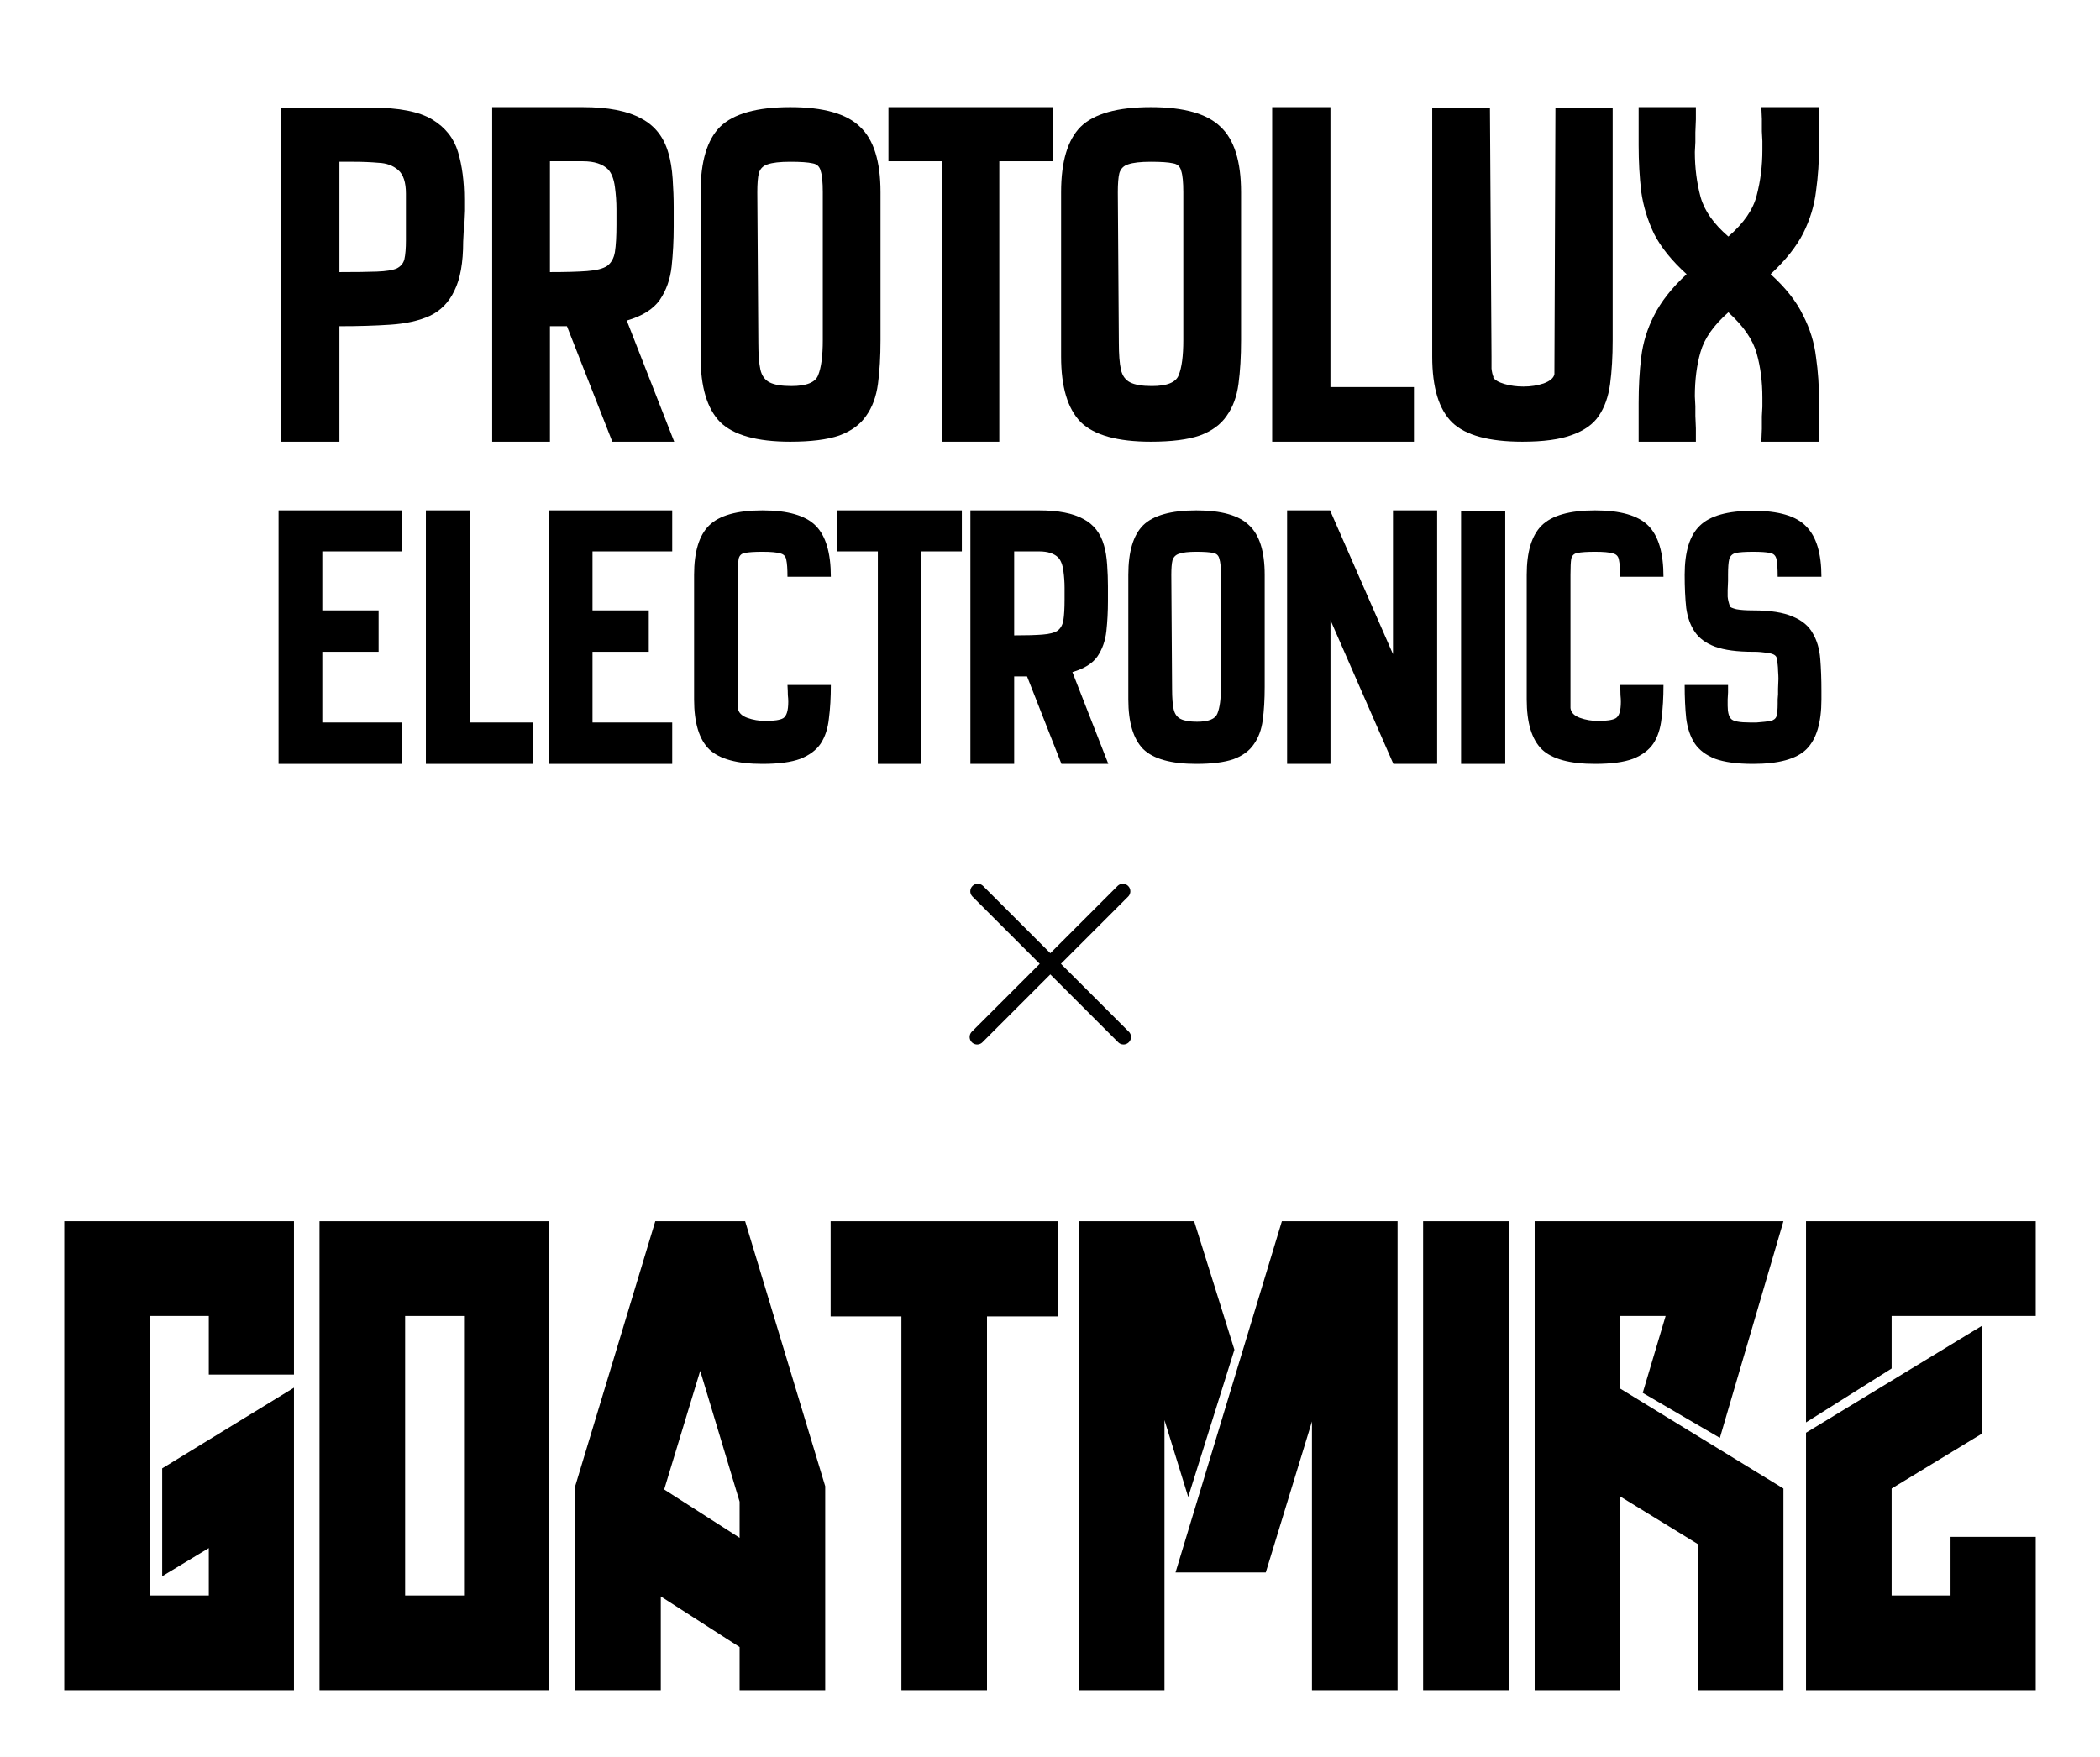
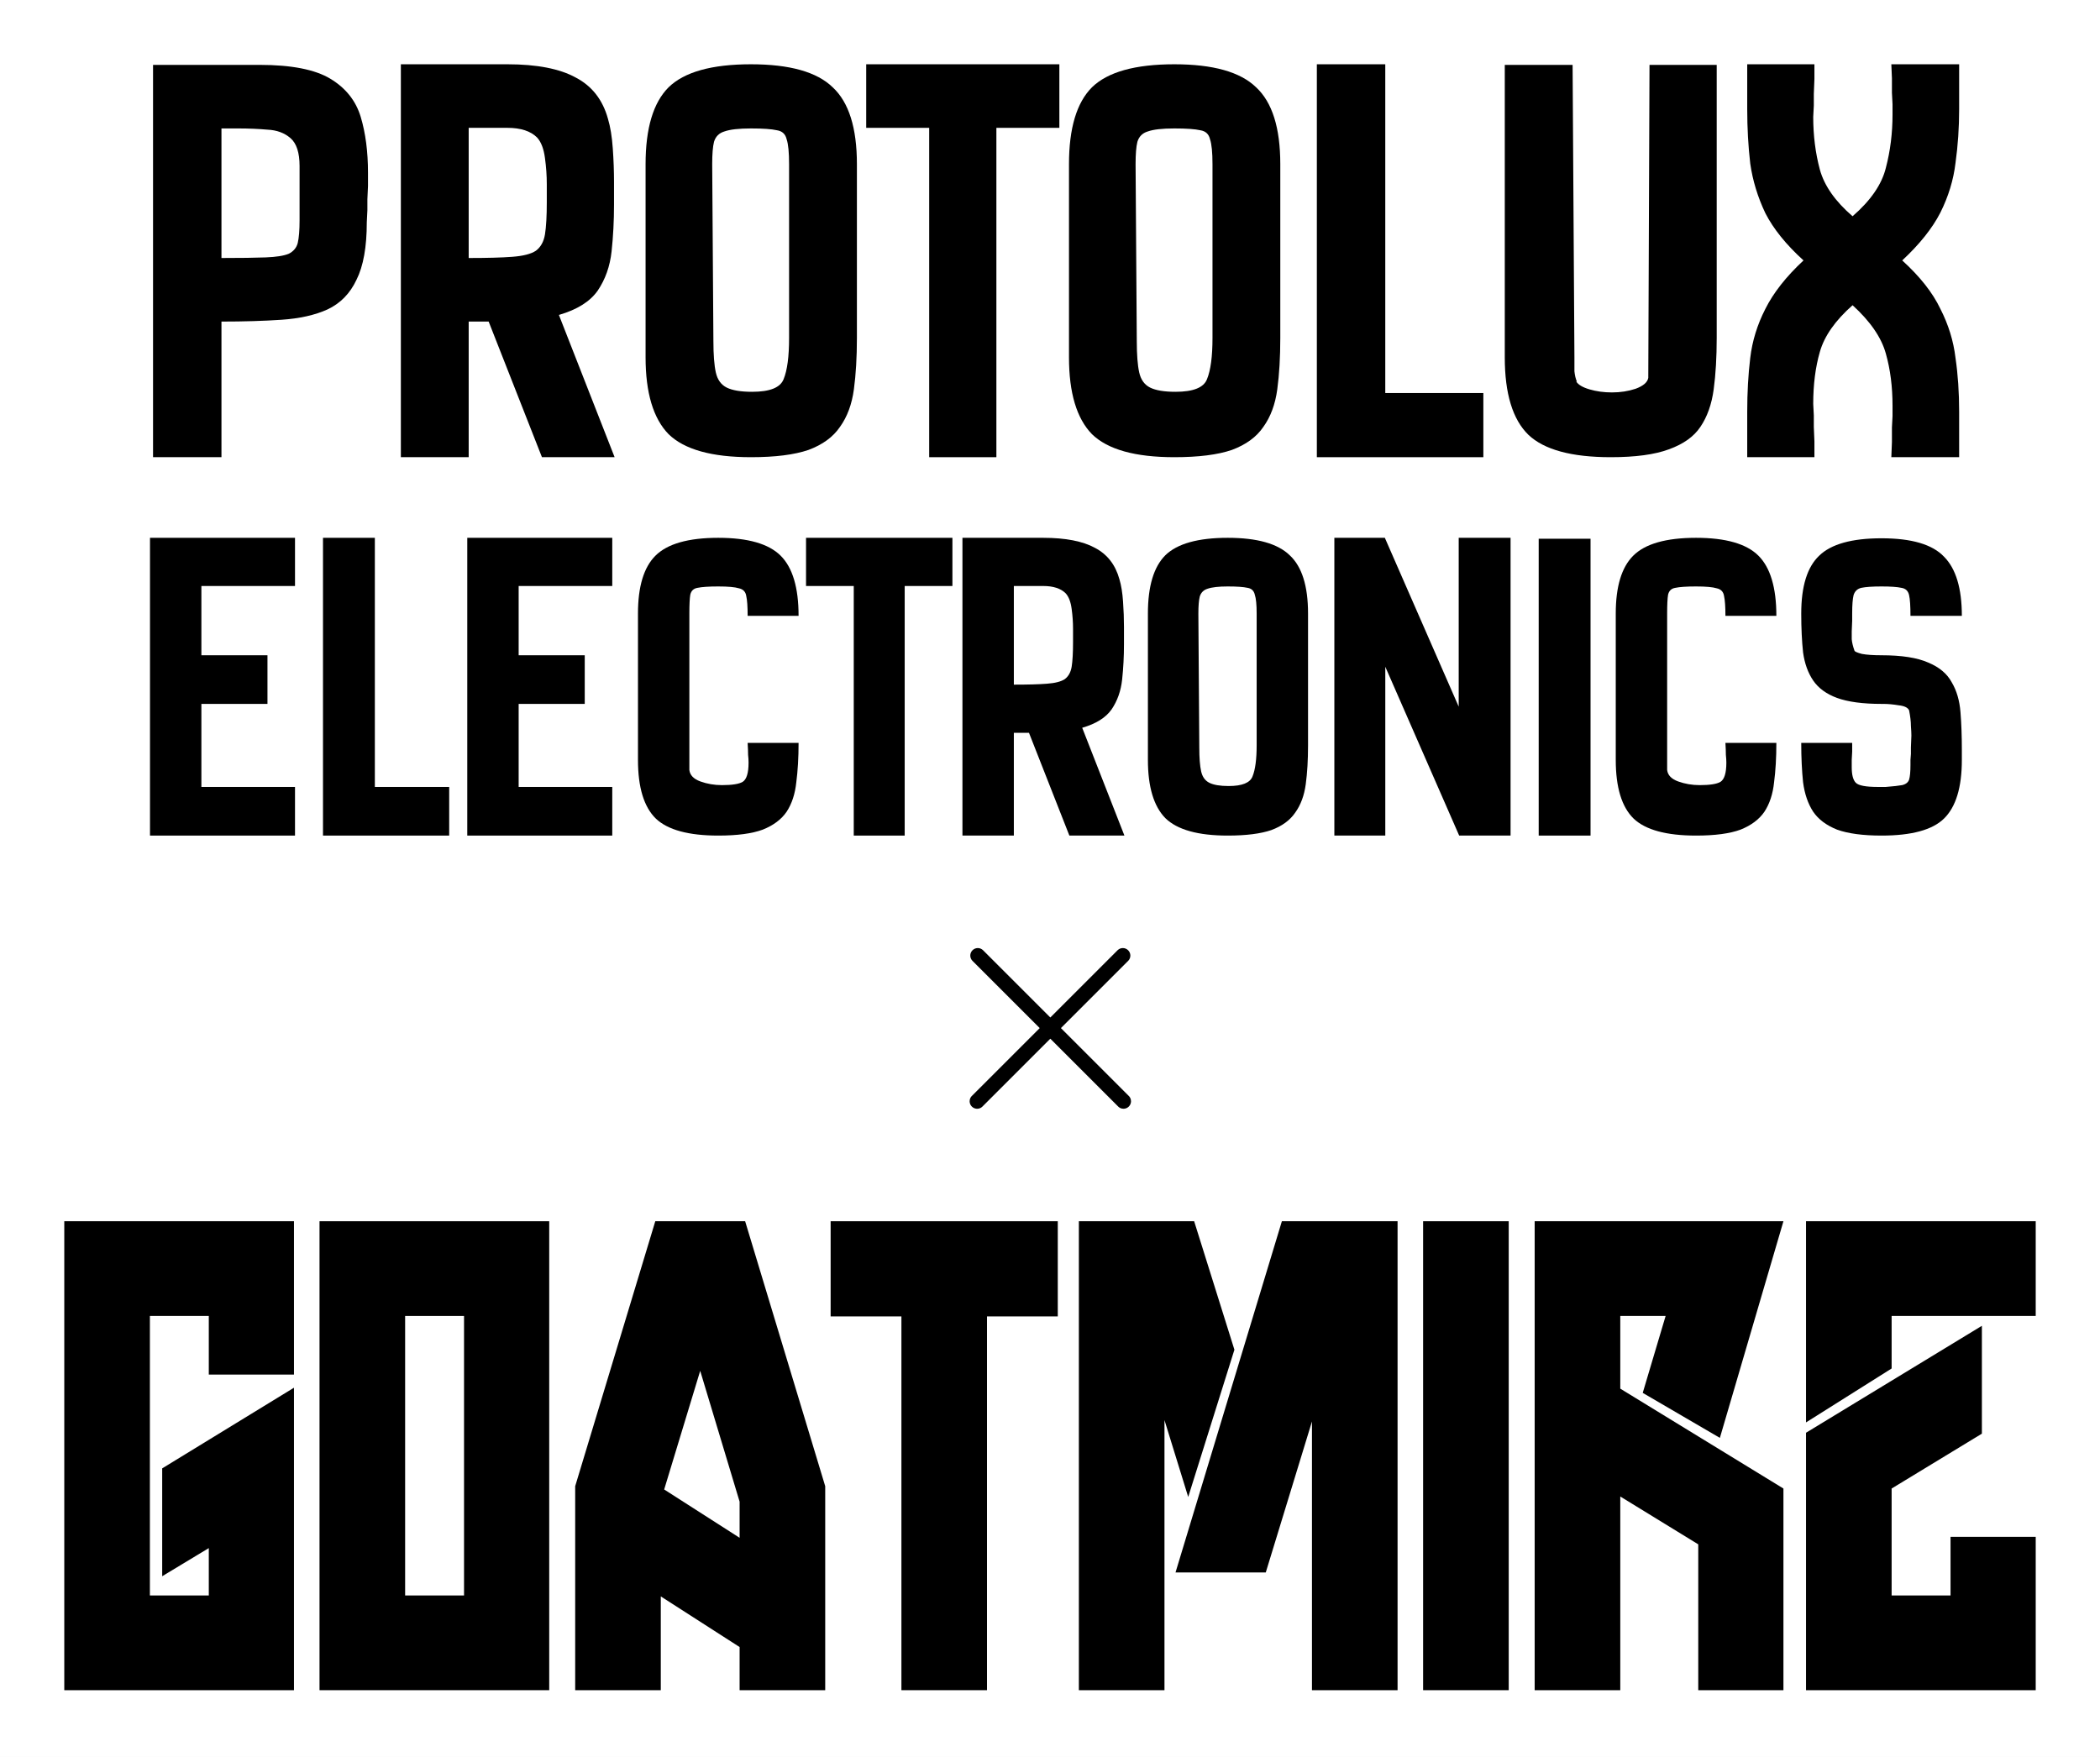
<svg xmlns="http://www.w3.org/2000/svg" width="98" height="82" viewBox="0 0 98 82" fill="none">
  <rect width="98" height="82" fill="white" />
-   <path d="M76.47 20.616V18.812C76.47 18.042 76.51 17.328 76.591 16.67C76.671 15.996 76.871 15.347 77.192 14.721C77.513 14.079 78.018 13.438 78.708 12.796C78.018 12.171 77.513 11.545 77.192 10.919C76.887 10.278 76.687 9.62 76.591 8.946C76.51 8.256 76.47 7.535 76.47 6.781V5H79.141V5.577L79.117 6.179V6.636L79.093 7.093C79.093 7.831 79.181 8.529 79.358 9.187C79.534 9.828 79.967 10.446 80.657 11.04C81.379 10.414 81.82 9.772 81.981 9.115C82.157 8.441 82.245 7.735 82.245 6.997V6.588L82.221 6.131V5.553L82.197 5H84.892V6.781C84.892 7.519 84.844 8.232 84.748 8.922C84.668 9.596 84.467 10.254 84.146 10.895C83.825 11.521 83.32 12.155 82.63 12.796C83.336 13.438 83.841 14.079 84.146 14.721C84.467 15.347 84.668 15.996 84.748 16.67C84.844 17.328 84.892 18.042 84.892 18.812V20.616H82.197L82.221 20.015V19.437L82.245 18.98V18.571C82.245 17.817 82.157 17.127 81.981 16.502C81.804 15.86 81.363 15.218 80.657 14.577C79.967 15.186 79.534 15.804 79.358 16.43C79.181 17.039 79.093 17.729 79.093 18.499L79.117 18.956V19.413L79.141 19.991V20.616H76.47Z" fill="black" />
-   <path d="M71.047 20.616C69.491 20.616 68.401 20.32 67.775 19.726C67.149 19.116 66.837 18.09 66.837 16.646V5.024H69.531L69.604 16.646V16.766C69.604 16.895 69.604 17.039 69.604 17.2C69.62 17.36 69.652 17.496 69.7 17.608H69.676C69.756 17.737 69.933 17.841 70.205 17.921C70.478 18.002 70.775 18.042 71.096 18.042C71.432 18.042 71.745 17.994 72.034 17.897C72.339 17.785 72.507 17.641 72.539 17.464L72.587 5.024H75.258V15.876C75.258 16.646 75.218 17.328 75.138 17.921C75.058 18.515 74.881 19.012 74.609 19.413C74.352 19.798 73.935 20.095 73.357 20.303C72.796 20.512 72.026 20.616 71.047 20.616Z" fill="black" />
-   <path d="M59.368 20.616V5H62.087V18.066H65.985V20.616H59.368Z" fill="black" />
-   <path d="M53.705 20.616C52.149 20.616 51.058 20.311 50.433 19.702C49.823 19.076 49.518 18.058 49.518 16.646V8.97C49.518 7.543 49.823 6.524 50.433 5.914C51.058 5.305 52.149 5 53.705 5C55.245 5 56.328 5.305 56.954 5.914C57.595 6.508 57.916 7.527 57.916 8.97V15.876C57.916 16.646 57.876 17.328 57.796 17.921C57.716 18.515 57.531 19.012 57.242 19.413C56.97 19.814 56.553 20.119 55.991 20.328C55.43 20.52 54.668 20.616 53.705 20.616ZM53.753 18.018C54.459 18.018 54.876 17.849 55.005 17.512C55.149 17.159 55.221 16.614 55.221 15.876V8.97C55.221 8.505 55.189 8.176 55.125 7.984C55.077 7.775 54.949 7.655 54.74 7.623C54.531 7.575 54.187 7.551 53.705 7.551C53.224 7.551 52.871 7.591 52.647 7.671C52.438 7.735 52.302 7.871 52.237 8.08C52.189 8.272 52.165 8.569 52.165 8.97L52.213 15.996C52.213 16.542 52.245 16.959 52.31 17.248C52.374 17.536 52.518 17.737 52.743 17.849C52.967 17.962 53.304 18.018 53.753 18.018Z" fill="black" />
-   <path d="M43.963 20.616V7.527H41.461V5H49.136V7.527H46.634V20.616H43.963Z" fill="black" />
-   <path d="M36.88 20.616C35.325 20.616 34.234 20.311 33.608 19.702C32.998 19.076 32.694 18.058 32.694 16.646V8.97C32.694 7.543 32.998 6.524 33.608 5.914C34.234 5.305 35.325 5 36.88 5C38.42 5 39.503 5.305 40.129 5.914C40.771 6.508 41.091 7.527 41.091 8.97V15.876C41.091 16.646 41.051 17.328 40.971 17.921C40.891 18.515 40.706 19.012 40.418 19.413C40.145 19.814 39.728 20.119 39.166 20.328C38.605 20.52 37.843 20.616 36.88 20.616ZM36.929 18.018C37.635 18.018 38.052 17.849 38.18 17.512C38.324 17.159 38.397 16.614 38.397 15.876V8.97C38.397 8.505 38.364 8.176 38.3 7.984C38.252 7.775 38.124 7.655 37.915 7.623C37.707 7.575 37.362 7.551 36.88 7.551C36.399 7.551 36.046 7.591 35.822 7.671C35.613 7.735 35.477 7.871 35.413 8.08C35.365 8.272 35.341 8.569 35.341 8.97L35.389 15.996C35.389 16.542 35.421 16.959 35.485 17.248C35.549 17.536 35.694 17.737 35.918 17.849C36.143 17.962 36.48 18.018 36.929 18.018Z" fill="black" />
-   <path d="M22.969 20.616V5H27.204C28.375 5 29.281 5.176 29.923 5.529C30.564 5.866 30.99 6.412 31.198 7.166C31.294 7.486 31.358 7.879 31.391 8.345C31.423 8.81 31.439 9.251 31.439 9.668C31.439 10.085 31.439 10.39 31.439 10.582C31.439 11.224 31.407 11.842 31.343 12.435C31.278 13.029 31.094 13.55 30.789 13.999C30.484 14.432 29.971 14.753 29.249 14.962L31.463 20.616H28.575L26.458 15.226H25.664V20.616H22.969ZM25.664 12.7C26.402 12.7 26.979 12.684 27.396 12.652C27.829 12.62 28.142 12.54 28.335 12.411C28.527 12.267 28.648 12.05 28.696 11.761C28.744 11.457 28.768 11.032 28.768 10.486C28.768 10.342 28.768 10.101 28.768 9.764C28.768 9.427 28.744 9.083 28.696 8.73C28.648 8.361 28.543 8.088 28.383 7.912C28.126 7.655 27.733 7.527 27.204 7.527H25.664V12.7Z" fill="black" />
-   <path d="M13.121 20.616V5.024H17.356C18.623 5.024 19.561 5.209 20.171 5.577C20.781 5.946 21.182 6.452 21.374 7.093C21.567 7.735 21.663 8.473 21.663 9.307V9.836L21.639 10.366V10.799L21.615 11.28C21.615 12.259 21.479 13.021 21.206 13.566C20.949 14.111 20.564 14.505 20.051 14.745C19.553 14.97 18.944 15.106 18.222 15.154C17.516 15.202 16.722 15.226 15.84 15.226V20.616H13.121ZM15.84 12.7C16.594 12.7 17.179 12.692 17.596 12.676C18.014 12.66 18.318 12.612 18.511 12.531C18.703 12.435 18.824 12.291 18.872 12.098C18.92 11.89 18.944 11.593 18.944 11.208V9.042C18.944 8.513 18.824 8.144 18.583 7.936C18.342 7.727 18.038 7.615 17.669 7.599C17.3 7.567 16.915 7.551 16.514 7.551H15.84V12.7Z" fill="black" />
-   <path d="M81.809 35.655C81.067 35.655 80.478 35.576 80.04 35.418C79.615 35.248 79.299 35.011 79.092 34.707C78.885 34.391 78.752 34.002 78.691 33.54C78.642 33.078 78.618 32.555 78.618 31.972H80.642V32.318L80.624 32.646V32.938C80.624 33.242 80.678 33.449 80.788 33.558C80.897 33.668 81.189 33.722 81.663 33.722H81.973C82.277 33.698 82.496 33.674 82.629 33.649C82.775 33.613 82.867 33.54 82.903 33.431C82.939 33.309 82.958 33.114 82.958 32.847V32.646L82.976 32.409V32.154L82.994 31.68C82.994 31.595 82.988 31.467 82.976 31.297C82.976 31.127 82.952 30.92 82.903 30.677C82.854 30.568 82.715 30.501 82.484 30.477C82.265 30.44 82.064 30.422 81.882 30.422H81.809C81.067 30.422 80.478 30.343 80.04 30.185C79.615 30.027 79.299 29.796 79.092 29.492C78.885 29.188 78.752 28.817 78.691 28.38C78.642 27.93 78.618 27.413 78.618 26.83C78.618 25.748 78.855 24.982 79.329 24.532C79.803 24.07 80.63 23.839 81.809 23.839C83 23.839 83.827 24.082 84.289 24.569C84.763 25.043 85 25.827 85 26.921H82.958C82.958 26.532 82.939 26.258 82.903 26.1C82.867 25.93 82.763 25.833 82.593 25.808C82.435 25.772 82.174 25.754 81.809 25.754C81.444 25.754 81.177 25.772 81.007 25.808C80.849 25.845 80.745 25.942 80.697 26.1C80.66 26.246 80.642 26.489 80.642 26.83V27.121L80.624 27.541C80.624 27.602 80.624 27.705 80.624 27.851C80.636 27.984 80.672 28.136 80.733 28.307C80.745 28.343 80.843 28.386 81.025 28.434C81.219 28.471 81.481 28.489 81.809 28.489C82.611 28.489 83.231 28.586 83.669 28.781C84.106 28.963 84.416 29.224 84.599 29.565C84.793 29.893 84.909 30.288 84.945 30.75C84.982 31.2 85 31.698 85 32.245V32.646C85 33.74 84.763 34.519 84.289 34.98C83.827 35.43 83 35.655 81.809 35.655Z" fill="black" />
-   <path d="M74.438 35.655C73.258 35.655 72.432 35.43 71.958 34.98C71.484 34.519 71.247 33.74 71.247 32.647V26.83C71.247 25.76 71.478 24.994 71.939 24.532C72.414 24.058 73.246 23.821 74.438 23.821C75.617 23.821 76.443 24.058 76.918 24.532C77.392 25.006 77.629 25.802 77.629 26.921H75.605C75.605 26.556 75.586 26.295 75.55 26.137C75.526 25.966 75.428 25.863 75.258 25.827C75.1 25.778 74.827 25.754 74.438 25.754C74.061 25.754 73.787 25.772 73.617 25.808C73.459 25.833 73.362 25.924 73.325 26.082C73.301 26.228 73.289 26.477 73.289 26.83V33.048C73.313 33.254 73.459 33.406 73.727 33.504C73.994 33.601 74.28 33.649 74.584 33.649C74.985 33.649 75.258 33.607 75.404 33.522C75.562 33.425 75.641 33.169 75.641 32.756C75.641 32.659 75.635 32.555 75.623 32.446C75.623 32.324 75.617 32.166 75.605 31.972H77.629C77.629 32.555 77.598 33.078 77.537 33.54C77.489 34.002 77.361 34.391 77.155 34.707C76.948 35.011 76.632 35.248 76.206 35.418C75.781 35.576 75.191 35.655 74.438 35.655Z" fill="black" />
-   <path d="M68.184 35.655V23.857H70.245V35.655H68.184Z" fill="black" />
-   <path d="M60.065 35.655V23.821H62.07L65.006 30.531V23.821H67.067V35.655H65.024L62.089 28.945V35.655H60.065Z" fill="black" />
-   <path d="M55.828 35.655C54.649 35.655 53.822 35.424 53.348 34.962C52.886 34.488 52.655 33.716 52.655 32.647V26.83C52.655 25.748 52.886 24.976 53.348 24.514C53.822 24.052 54.649 23.821 55.828 23.821C56.995 23.821 57.815 24.052 58.289 24.514C58.776 24.964 59.019 25.736 59.019 26.83V32.063C59.019 32.647 58.988 33.163 58.928 33.613C58.867 34.063 58.727 34.44 58.508 34.743C58.302 35.047 57.986 35.278 57.56 35.436C57.135 35.582 56.557 35.655 55.828 35.655ZM55.864 33.686C56.399 33.686 56.715 33.558 56.812 33.303C56.922 33.035 56.977 32.622 56.977 32.063V26.83C56.977 26.477 56.952 26.228 56.904 26.082C56.867 25.924 56.77 25.833 56.612 25.808C56.454 25.772 56.193 25.754 55.828 25.754C55.463 25.754 55.196 25.784 55.026 25.845C54.867 25.894 54.764 25.997 54.715 26.155C54.679 26.301 54.661 26.526 54.661 26.83L54.697 32.154C54.697 32.567 54.722 32.883 54.77 33.102C54.819 33.321 54.928 33.473 55.098 33.558C55.269 33.643 55.524 33.686 55.864 33.686Z" fill="black" />
-   <path d="M45.285 35.655V23.821H48.495C49.382 23.821 50.069 23.955 50.555 24.222C51.041 24.477 51.364 24.891 51.522 25.462C51.594 25.705 51.643 26.003 51.667 26.355C51.692 26.708 51.704 27.042 51.704 27.358C51.704 27.674 51.704 27.905 51.704 28.051C51.704 28.538 51.68 29.006 51.631 29.455C51.582 29.905 51.443 30.3 51.212 30.641C50.981 30.969 50.592 31.212 50.045 31.37L51.722 35.655H49.534L47.929 31.571H47.328V35.655H45.285ZM47.328 29.656C47.887 29.656 48.324 29.644 48.641 29.619C48.969 29.595 49.206 29.534 49.352 29.437C49.498 29.328 49.589 29.164 49.625 28.945C49.662 28.714 49.68 28.392 49.68 27.978C49.68 27.869 49.68 27.687 49.68 27.431C49.68 27.176 49.662 26.915 49.625 26.647C49.589 26.368 49.51 26.161 49.388 26.027C49.194 25.833 48.896 25.736 48.495 25.736H47.328V29.656Z" fill="black" />
-   <path d="M40.966 35.655V25.736H39.07V23.821H44.886V25.736H42.99V35.655H40.966Z" fill="black" />
-   <path d="M35.582 35.655C34.403 35.655 33.577 35.43 33.102 34.98C32.628 34.519 32.391 33.74 32.391 32.647V26.83C32.391 25.76 32.622 24.994 33.084 24.532C33.558 24.058 34.391 23.821 35.582 23.821C36.761 23.821 37.588 24.058 38.062 24.532C38.536 25.006 38.773 25.802 38.773 26.921H36.749C36.749 26.556 36.731 26.295 36.695 26.137C36.67 25.966 36.573 25.863 36.403 25.827C36.245 25.778 35.971 25.754 35.582 25.754C35.205 25.754 34.932 25.772 34.762 25.808C34.604 25.833 34.506 25.924 34.47 26.082C34.446 26.228 34.434 26.477 34.434 26.83V33.048C34.458 33.254 34.604 33.406 34.871 33.504C35.139 33.601 35.424 33.649 35.728 33.649C36.129 33.649 36.403 33.607 36.549 33.522C36.707 33.425 36.786 33.169 36.786 32.756C36.786 32.659 36.78 32.555 36.767 32.446C36.767 32.324 36.761 32.166 36.749 31.972H38.773C38.773 32.555 38.743 33.078 38.682 33.54C38.633 34.002 38.506 34.391 38.299 34.707C38.093 35.011 37.776 35.248 37.351 35.418C36.925 35.576 36.336 35.655 35.582 35.655Z" fill="black" />
-   <path d="M25.608 35.655V23.821H31.37V25.736H27.65V28.489H30.276V30.422H27.65V33.722H31.37V35.655H25.608Z" fill="black" />
-   <path d="M19.875 35.655V23.821H21.935V33.722H24.889V35.655H19.875Z" fill="black" />
-   <path d="M13 35.655V23.821H18.762V25.736H15.042V28.489H17.668V30.422H15.042V33.722H18.762V35.655H13Z" fill="black" />
+   <path d="M81.537 21.339V19.22C81.537 18.316 81.584 17.477 81.678 16.705C81.772 15.914 82.007 15.151 82.384 14.416C82.761 13.662 83.354 12.909 84.164 12.155C83.354 11.421 82.761 10.686 82.384 9.951C82.026 9.198 81.791 8.425 81.678 7.634C81.584 6.824 81.537 5.976 81.537 5.091V3H84.673V3.678L84.645 4.385V4.922L84.617 5.458C84.617 6.325 84.72 7.144 84.927 7.917C85.135 8.67 85.643 9.396 86.453 10.093C87.301 9.358 87.819 8.604 88.007 7.832C88.215 7.041 88.318 6.212 88.318 5.345V4.865L88.29 4.328V3.65L88.262 3H91.427V5.091C91.427 5.958 91.37 6.796 91.257 7.606C91.163 8.397 90.927 9.17 90.551 9.923C90.174 10.658 89.58 11.402 88.77 12.155C89.599 12.909 90.193 13.662 90.551 14.416C90.927 15.151 91.163 15.914 91.257 16.705C91.37 17.477 91.427 18.316 91.427 19.22V21.339H88.262L88.29 20.633V19.954L88.318 19.418V18.937C88.318 18.052 88.215 17.242 88.007 16.507C87.8 15.754 87.282 15 86.453 14.246C85.643 14.962 85.135 15.688 84.927 16.422C84.72 17.138 84.617 17.948 84.617 18.852L84.645 19.389V19.926L84.673 20.604V21.339H81.537Z" fill="black" />
+   <path d="M75.168 21.339C73.341 21.339 72.06 20.991 71.325 20.294C70.59 19.578 70.223 18.372 70.223 16.677V3.028H73.388L73.473 16.677V16.818C73.473 16.969 73.473 17.138 73.473 17.326C73.492 17.515 73.529 17.675 73.586 17.807H73.558C73.652 17.958 73.859 18.08 74.179 18.174C74.499 18.268 74.848 18.316 75.225 18.316C75.62 18.316 75.988 18.259 76.327 18.146C76.685 18.014 76.882 17.845 76.92 17.637L76.977 3.028H80.113V15.772C80.113 16.677 80.066 17.477 79.972 18.174C79.878 18.871 79.671 19.455 79.35 19.926C79.049 20.378 78.559 20.727 77.881 20.972C77.222 21.217 76.317 21.339 75.168 21.339Z" fill="black" />
+   <path d="M61.453 21.339V3H64.646V18.344H69.223V21.339H61.453Z" fill="black" />
+   <path d="M54.802 21.339C52.975 21.339 51.694 20.981 50.959 20.265C50.243 19.531 49.886 18.334 49.886 16.677V7.662C49.886 5.986 50.243 4.79 50.959 4.074C51.694 3.358 52.975 3 54.802 3C56.611 3 57.882 3.358 58.617 4.074C59.371 4.771 59.747 5.967 59.747 7.662V15.772C59.747 16.677 59.7 17.477 59.606 18.174C59.512 18.871 59.295 19.455 58.956 19.926C58.636 20.397 58.146 20.755 57.487 21C56.827 21.226 55.933 21.339 54.802 21.339ZM54.859 18.287C55.688 18.287 56.178 18.09 56.328 17.694C56.498 17.279 56.583 16.639 56.583 15.772V7.662C56.583 7.116 56.545 6.73 56.469 6.504C56.413 6.259 56.262 6.118 56.017 6.08C55.773 6.024 55.367 5.995 54.802 5.995C54.237 5.995 53.823 6.042 53.559 6.137C53.314 6.212 53.154 6.372 53.079 6.617C53.022 6.843 52.994 7.192 52.994 7.662L53.05 15.914C53.05 16.554 53.088 17.044 53.163 17.383C53.239 17.722 53.408 17.958 53.672 18.09C53.936 18.221 54.331 18.287 54.859 18.287Z" fill="black" />
+   <path d="M43.362 21.339V5.967H40.423V3H49.437V5.967H46.498V21.339H43.362Z" fill="black" />
+   <path d="M35.044 21.339C33.217 21.339 31.936 20.981 31.201 20.265C30.485 19.531 30.127 18.334 30.127 16.677V7.662C30.127 5.986 30.485 4.79 31.201 4.074C31.936 3.358 33.217 3 35.044 3C36.853 3 38.124 3.358 38.859 4.074C39.612 4.771 39.989 5.967 39.989 7.662V15.772C39.989 16.677 39.942 17.477 39.848 18.174C39.754 18.871 39.537 19.455 39.198 19.926C38.878 20.397 38.388 20.755 37.729 21C37.069 21.226 36.175 21.339 35.044 21.339ZM35.101 18.287C35.93 18.287 36.419 18.09 36.57 17.694C36.74 17.279 36.824 16.639 36.824 15.772V7.662C36.824 7.116 36.787 6.73 36.711 6.504C36.655 6.259 36.504 6.118 36.259 6.08C36.014 6.024 35.609 5.995 35.044 5.995C34.479 5.995 34.065 6.042 33.801 6.137C33.556 6.212 33.396 6.372 33.321 6.617C33.264 6.843 33.236 7.192 33.236 7.662L33.292 15.914C33.292 16.554 33.33 17.044 33.405 17.383C33.481 17.722 33.65 17.958 33.914 18.09C34.178 18.221 34.573 18.287 35.101 18.287Z" fill="black" />
+   <path d="M18.707 21.339V3H23.68C25.055 3 26.12 3.207 26.873 3.622C27.627 4.017 28.126 4.658 28.371 5.543C28.484 5.92 28.559 6.381 28.597 6.928C28.635 7.474 28.654 7.992 28.654 8.482C28.654 8.972 28.654 9.33 28.654 9.556C28.654 10.309 28.616 11.034 28.541 11.732C28.465 12.429 28.249 13.041 27.891 13.568C27.533 14.077 26.93 14.454 26.082 14.699L28.682 21.339H25.291L22.804 15.009H21.872V21.339H18.707ZM21.872 12.042C22.738 12.042 23.416 12.024 23.906 11.986C24.415 11.948 24.782 11.854 25.008 11.703C25.234 11.534 25.376 11.279 25.432 10.94C25.489 10.582 25.517 10.083 25.517 9.443C25.517 9.273 25.517 8.991 25.517 8.595C25.517 8.199 25.489 7.794 25.432 7.38C25.376 6.947 25.253 6.626 25.065 6.419C24.764 6.118 24.302 5.967 23.68 5.967H21.872V12.042Z" fill="black" />
+   <path d="M7.142 21.339V3.028H12.115C13.604 3.028 14.706 3.245 15.421 3.678C16.137 4.111 16.608 4.705 16.834 5.458C17.06 6.212 17.173 7.078 17.173 8.058V8.68L17.145 9.301V9.81L17.117 10.375C17.117 11.524 16.957 12.419 16.636 13.06C16.335 13.7 15.883 14.162 15.28 14.444C14.696 14.708 13.98 14.868 13.133 14.925C12.304 14.981 11.371 15.009 10.335 15.009V21.339H7.142ZM10.335 12.042C11.22 12.042 11.908 12.033 12.398 12.014C12.888 11.995 13.246 11.939 13.472 11.845C13.698 11.732 13.839 11.562 13.896 11.336C13.952 11.091 13.98 10.742 13.98 10.29V7.747C13.98 7.126 13.839 6.692 13.556 6.447C13.274 6.203 12.916 6.071 12.483 6.052C12.049 6.014 11.597 5.995 11.126 5.995H10.335V12.042Z" fill="black" />
+   <path d="M87.806 39C86.935 39 86.243 38.907 85.729 38.722C85.229 38.522 84.858 38.243 84.615 37.886C84.373 37.515 84.216 37.058 84.144 36.516C84.087 35.974 84.058 35.36 84.058 34.674H86.435V35.081L86.414 35.467V35.809C86.414 36.166 86.478 36.409 86.607 36.537C86.735 36.666 87.078 36.73 87.635 36.73H87.999C88.356 36.702 88.612 36.673 88.769 36.644C88.941 36.602 89.048 36.516 89.091 36.388C89.134 36.245 89.155 36.016 89.155 35.702V35.467L89.176 35.188V34.889L89.198 34.332C89.198 34.232 89.191 34.082 89.176 33.882C89.176 33.682 89.148 33.44 89.091 33.154C89.034 33.026 88.87 32.947 88.598 32.918C88.341 32.876 88.106 32.854 87.892 32.854H87.806C86.935 32.854 86.243 32.761 85.729 32.576C85.229 32.39 84.858 32.119 84.615 31.762C84.373 31.405 84.216 30.97 84.144 30.456C84.087 29.928 84.058 29.321 84.058 28.636C84.058 27.365 84.337 26.466 84.894 25.938C85.45 25.395 86.421 25.124 87.806 25.124C89.205 25.124 90.176 25.409 90.718 25.98C91.275 26.537 91.553 27.458 91.553 28.743H89.155C89.155 28.286 89.134 27.965 89.091 27.779C89.048 27.579 88.927 27.465 88.727 27.436C88.541 27.394 88.234 27.372 87.806 27.372C87.378 27.372 87.064 27.394 86.864 27.436C86.678 27.479 86.557 27.593 86.5 27.779C86.457 27.95 86.435 28.236 86.435 28.636V28.978L86.414 29.471C86.414 29.542 86.414 29.663 86.414 29.835C86.428 29.992 86.471 30.17 86.543 30.37C86.557 30.413 86.671 30.463 86.885 30.52C87.114 30.563 87.421 30.584 87.806 30.584C88.748 30.584 89.476 30.698 89.99 30.927C90.504 31.141 90.868 31.448 91.082 31.848C91.311 32.233 91.446 32.697 91.489 33.24C91.532 33.768 91.553 34.353 91.553 34.996V35.467C91.553 36.752 91.275 37.665 90.718 38.208C90.176 38.736 89.205 39 87.806 39Z" fill="black" />
+   <path d="M79.149 39C77.765 39 76.794 38.736 76.237 38.208C75.68 37.665 75.402 36.752 75.402 35.467V28.636C75.402 27.379 75.673 26.48 76.216 25.938C76.772 25.381 77.75 25.102 79.149 25.102C80.534 25.102 81.505 25.381 82.062 25.938C82.618 26.494 82.897 27.429 82.897 28.743H80.52C80.52 28.314 80.498 28.008 80.456 27.822C80.427 27.622 80.313 27.501 80.113 27.458C79.927 27.401 79.606 27.372 79.149 27.372C78.707 27.372 78.386 27.394 78.186 27.436C78 27.465 77.886 27.572 77.843 27.758C77.815 27.929 77.8 28.222 77.8 28.636V35.938C77.829 36.181 78 36.359 78.314 36.473C78.628 36.587 78.964 36.645 79.321 36.645C79.792 36.645 80.113 36.594 80.284 36.495C80.47 36.38 80.563 36.081 80.563 35.595C80.563 35.481 80.555 35.36 80.541 35.231C80.541 35.088 80.534 34.903 80.52 34.674H82.897C82.897 35.36 82.861 35.974 82.79 36.516C82.733 37.059 82.583 37.515 82.34 37.886C82.097 38.243 81.726 38.522 81.227 38.722C80.727 38.907 80.034 39 79.149 39Z" fill="black" />
+   <path d="M71.806 39V25.145H74.225V39H71.806Z" fill="black" />
+   <path d="M62.27 39V25.102H64.626L68.073 32.983V25.102H70.493V39H68.095L64.647 31.12V39H62.27Z" fill="black" />
+   <path d="M57.295 39C55.91 39 54.939 38.729 54.383 38.186C53.84 37.63 53.569 36.723 53.569 35.467V28.636C53.569 27.365 53.84 26.459 54.383 25.916C54.939 25.374 55.91 25.102 57.295 25.102C58.665 25.102 59.629 25.374 60.186 25.916C60.757 26.444 61.042 27.351 61.042 28.636V34.782C61.042 35.467 61.007 36.073 60.935 36.602C60.864 37.13 60.7 37.572 60.443 37.929C60.2 38.286 59.829 38.557 59.329 38.743C58.83 38.914 58.151 39 57.295 39ZM57.338 36.687C57.966 36.687 58.337 36.537 58.451 36.238C58.58 35.923 58.644 35.438 58.644 34.782V28.636C58.644 28.222 58.615 27.929 58.558 27.758C58.516 27.572 58.401 27.465 58.216 27.436C58.03 27.394 57.723 27.372 57.295 27.372C56.867 27.372 56.553 27.408 56.353 27.479C56.167 27.537 56.046 27.658 55.989 27.843C55.946 28.015 55.924 28.279 55.924 28.636L55.967 34.889C55.967 35.374 55.996 35.745 56.053 36.002C56.11 36.259 56.239 36.438 56.438 36.537C56.638 36.637 56.938 36.687 57.338 36.687Z" fill="black" />
+   <path d="M44.914 39V25.102H48.683C49.725 25.102 50.532 25.259 51.103 25.573C51.674 25.873 52.052 26.359 52.238 27.03C52.324 27.315 52.381 27.665 52.409 28.079C52.438 28.493 52.452 28.886 52.452 29.257C52.452 29.628 52.452 29.899 52.452 30.07C52.452 30.642 52.423 31.191 52.366 31.719C52.309 32.248 52.145 32.712 51.874 33.111C51.603 33.497 51.146 33.782 50.503 33.968L52.473 39H49.904L48.019 34.203H47.313V39H44.914ZM47.313 31.955C47.969 31.955 48.483 31.941 48.855 31.912C49.24 31.884 49.518 31.812 49.69 31.698C49.861 31.569 49.968 31.377 50.011 31.12C50.054 30.849 50.075 30.47 50.075 29.985C50.075 29.856 50.075 29.642 50.075 29.342C50.075 29.043 50.054 28.736 50.011 28.422C49.968 28.093 49.875 27.851 49.733 27.694C49.504 27.465 49.154 27.351 48.683 27.351H47.313V31.955Z" fill="black" />
+   <path d="M39.842 39V27.351H37.615V25.102H44.446V27.351H42.219V39H39.842Z" fill="black" />
+   <path d="M33.52 39C32.135 39 31.164 38.736 30.607 38.208C30.05 37.665 29.772 36.752 29.772 35.467V28.636C29.772 27.379 30.043 26.48 30.586 25.938C31.143 25.381 32.12 25.102 33.52 25.102C34.904 25.102 35.875 25.381 36.432 25.938C36.989 26.494 37.267 27.429 37.267 28.743H34.89C34.89 28.314 34.869 28.008 34.826 27.822C34.797 27.622 34.683 27.501 34.483 27.458C34.297 27.401 33.976 27.372 33.52 27.372C33.077 27.372 32.756 27.394 32.556 27.436C32.37 27.465 32.256 27.572 32.213 27.758C32.185 27.929 32.17 28.222 32.17 28.636V35.938C32.199 36.181 32.37 36.359 32.684 36.473C32.998 36.587 33.334 36.645 33.691 36.645C34.162 36.645 34.483 36.594 34.654 36.495C34.84 36.38 34.933 36.081 34.933 35.595C34.933 35.481 34.926 35.36 34.911 35.231C34.911 35.088 34.904 34.903 34.89 34.674H37.267C37.267 35.36 37.231 35.974 37.16 36.516C37.103 37.059 36.953 37.515 36.71 37.886C36.468 38.243 36.096 38.522 35.597 38.722C35.097 38.907 34.405 39 33.52 39Z" fill="black" />
+   <path d="M21.806 39V25.102H28.572V27.351H24.204V30.584H27.288V32.854H24.204V36.73H28.572V39H21.806Z" fill="black" />
+   <path d="M15.073 39V25.102H17.493V36.73H20.962V39H15.073Z" fill="black" />
+   <path d="M7 39V25.102H13.767V27.351H9.398V30.584H12.482V32.854H9.398V36.73H13.767V39H7Z" fill="black" />
  <path d="M13.719 64.157V57H3V78.888H13.719V64.77L7.569 68.535V73.569L9.744 72.256V74.467H6.995V61.421H9.744V64.157H13.719Z" fill="black" />
  <path d="M14.911 57V78.888H25.63V57H14.911ZM21.655 74.467H18.906V61.422H21.655V74.467Z" fill="black" />
  <path d="M34.773 57H30.58L26.842 69.367V78.888H30.837V74.511L34.515 76.874V78.888H38.51V69.367L34.773 57ZM30.995 69.52L32.676 63.982L34.515 70.089V71.775L30.995 69.52Z" fill="black" />
  <path d="M49.363 57H38.763V61.443H42.066V78.888H46.06V61.443H49.363V57Z" fill="black" />
  <path d="M57.606 62.997L55.727 57H50.347V78.888H54.342V66.281L55.45 69.87L57.606 62.997ZM59.821 57L54.857 73.394H59.069L61.225 66.346V78.888H65.22V57H59.821Z" fill="black" />
  <path d="M70.407 57H66.412V78.888H70.407V57Z" fill="black" />
  <path d="M75.613 61.422H77.729L76.661 65.011L80.261 67.112L83.227 57H71.618V78.888H75.613V69.848L79.252 72.081V78.888H83.227V69.476L75.613 64.814V61.422Z" fill="black" />
  <path d="M91.025 74.467H88.276V69.476L92.488 66.915V61.881L84.281 66.872V78.888H95V71.731H91.025V74.467ZM84.281 57V66.39L88.276 63.873V61.422H95V57H84.281Z" fill="black" />
-   <path d="M46.039 41.161C45.925 41.055 45.775 40.997 45.619 41C45.464 41.003 45.316 41.066 45.206 41.176C45.096 41.286 45.033 41.434 45.03 41.589C45.027 41.745 45.085 41.895 45.191 42.009L48.167 44.985L45.191 47.961C45.132 48.016 45.085 48.082 45.052 48.156C45.019 48.229 45.002 48.309 45 48.389C44.999 48.47 45.014 48.55 45.044 48.625C45.074 48.699 45.119 48.767 45.176 48.824C45.233 48.881 45.301 48.926 45.375 48.956C45.45 48.986 45.53 49.001 45.611 49C45.691 48.998 45.771 48.981 45.844 48.948C45.918 48.915 45.984 48.868 46.039 48.809L49.015 45.833L51.991 48.809C52.046 48.868 52.112 48.915 52.186 48.948C52.259 48.981 52.339 48.998 52.419 49C52.5 49.001 52.58 48.986 52.655 48.956C52.729 48.926 52.797 48.881 52.854 48.824C52.911 48.767 52.956 48.699 52.986 48.625C53.016 48.55 53.031 48.47 53.03 48.389C53.028 48.309 53.011 48.229 52.978 48.156C52.945 48.082 52.898 48.016 52.839 47.961L49.863 44.985L52.839 42.009C52.945 41.895 53.003 41.745 53 41.589C52.997 41.434 52.934 41.286 52.824 41.176C52.714 41.066 52.566 41.003 52.411 41C52.255 40.997 52.105 41.055 51.991 41.161L49.015 44.137L46.039 41.161Z" fill="black" stroke="white" stroke-width="0.5" />
+   <path d="M46.039 44.161C45.925 44.055 45.775 43.997 45.619 44C45.464 44.003 45.316 44.066 45.206 44.176C45.096 44.286 45.033 44.434 45.03 44.589C45.027 44.745 45.085 44.895 45.191 45.009L48.167 47.985L45.191 50.961C45.132 51.016 45.085 51.082 45.052 51.156C45.019 51.229 45.002 51.309 45 51.389C44.999 51.47 45.014 51.55 45.044 51.625C45.074 51.699 45.119 51.767 45.176 51.824C45.233 51.881 45.301 51.926 45.375 51.956C45.45 51.986 45.53 52.001 45.611 52C45.691 51.998 45.771 51.981 45.844 51.948C45.918 51.915 45.984 51.868 46.039 51.809L49.015 48.833L51.991 51.809C52.046 51.868 52.112 51.915 52.186 51.948C52.259 51.981 52.339 51.998 52.419 52C52.5 52.001 52.58 51.986 52.655 51.956C52.729 51.926 52.797 51.881 52.854 51.824C52.911 51.767 52.956 51.699 52.986 51.625C53.016 51.55 53.031 51.47 53.03 51.389C53.028 51.309 53.011 51.229 52.978 51.156C52.945 51.082 52.898 51.016 52.839 50.961L49.863 47.985L52.839 45.009C52.945 44.895 53.003 44.745 53 44.589C52.997 44.434 52.934 44.286 52.824 44.176C52.714 44.066 52.566 44.003 52.411 44C52.255 43.997 52.105 44.055 51.991 44.161L49.015 47.137L46.039 44.161Z" fill="black" stroke="white" stroke-width="0.5" />
</svg>
